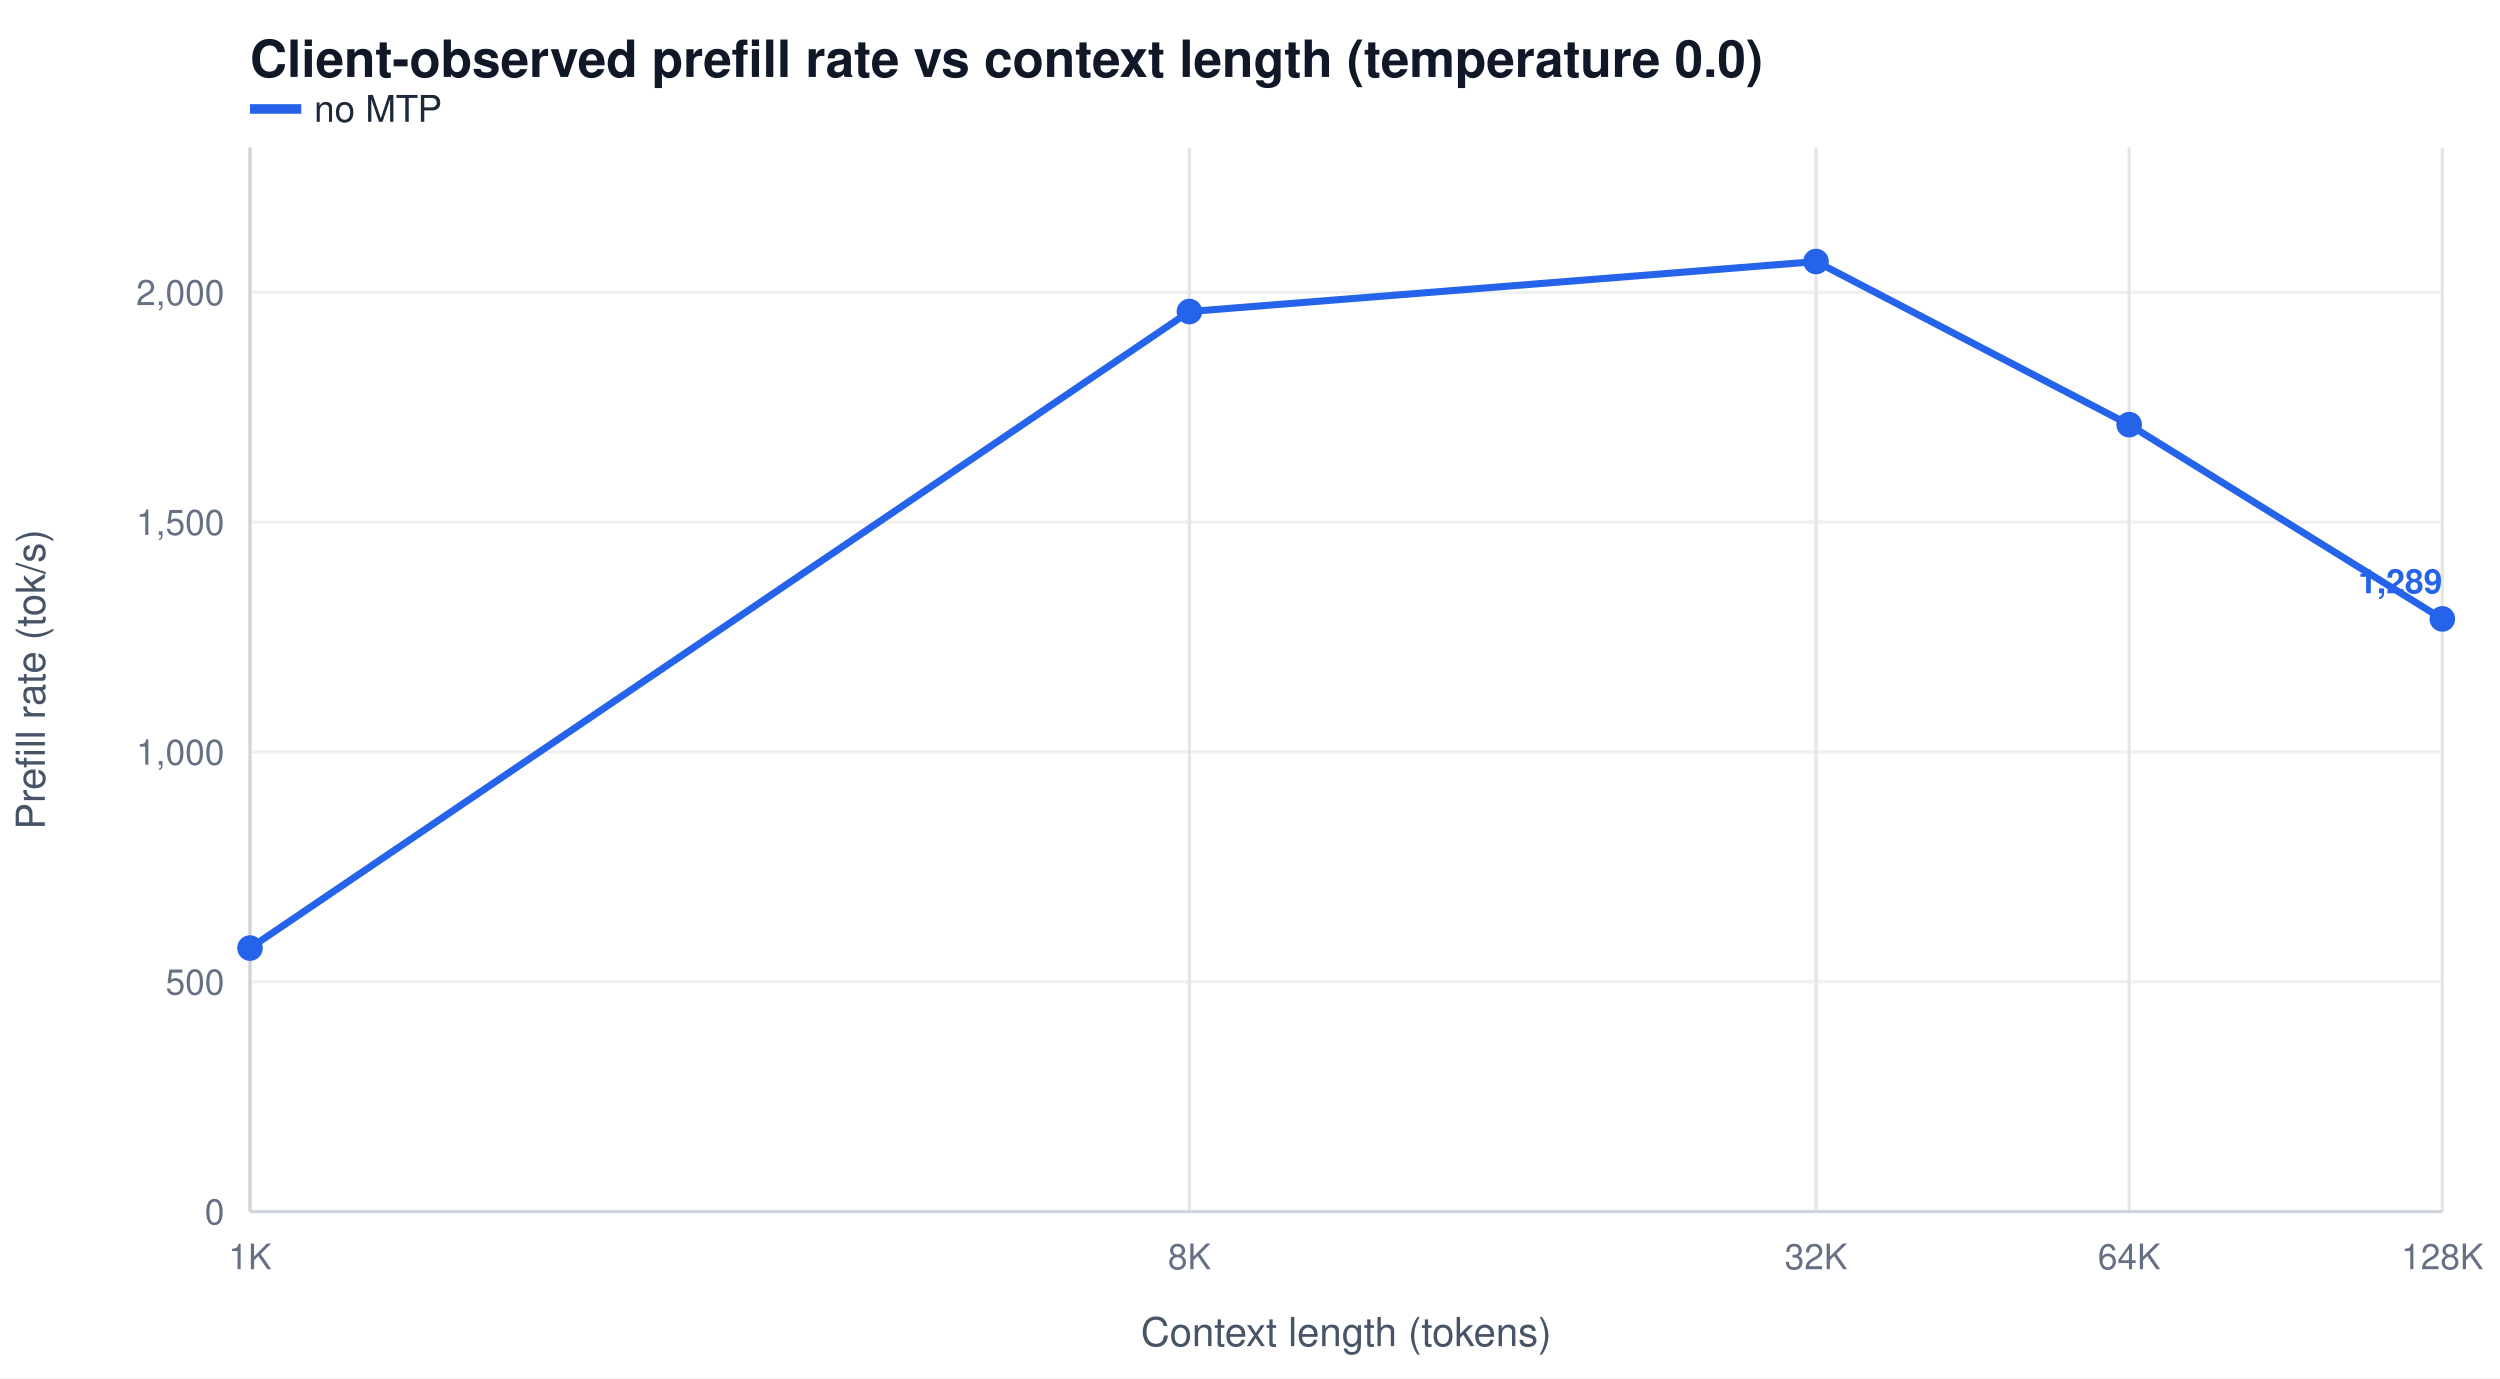
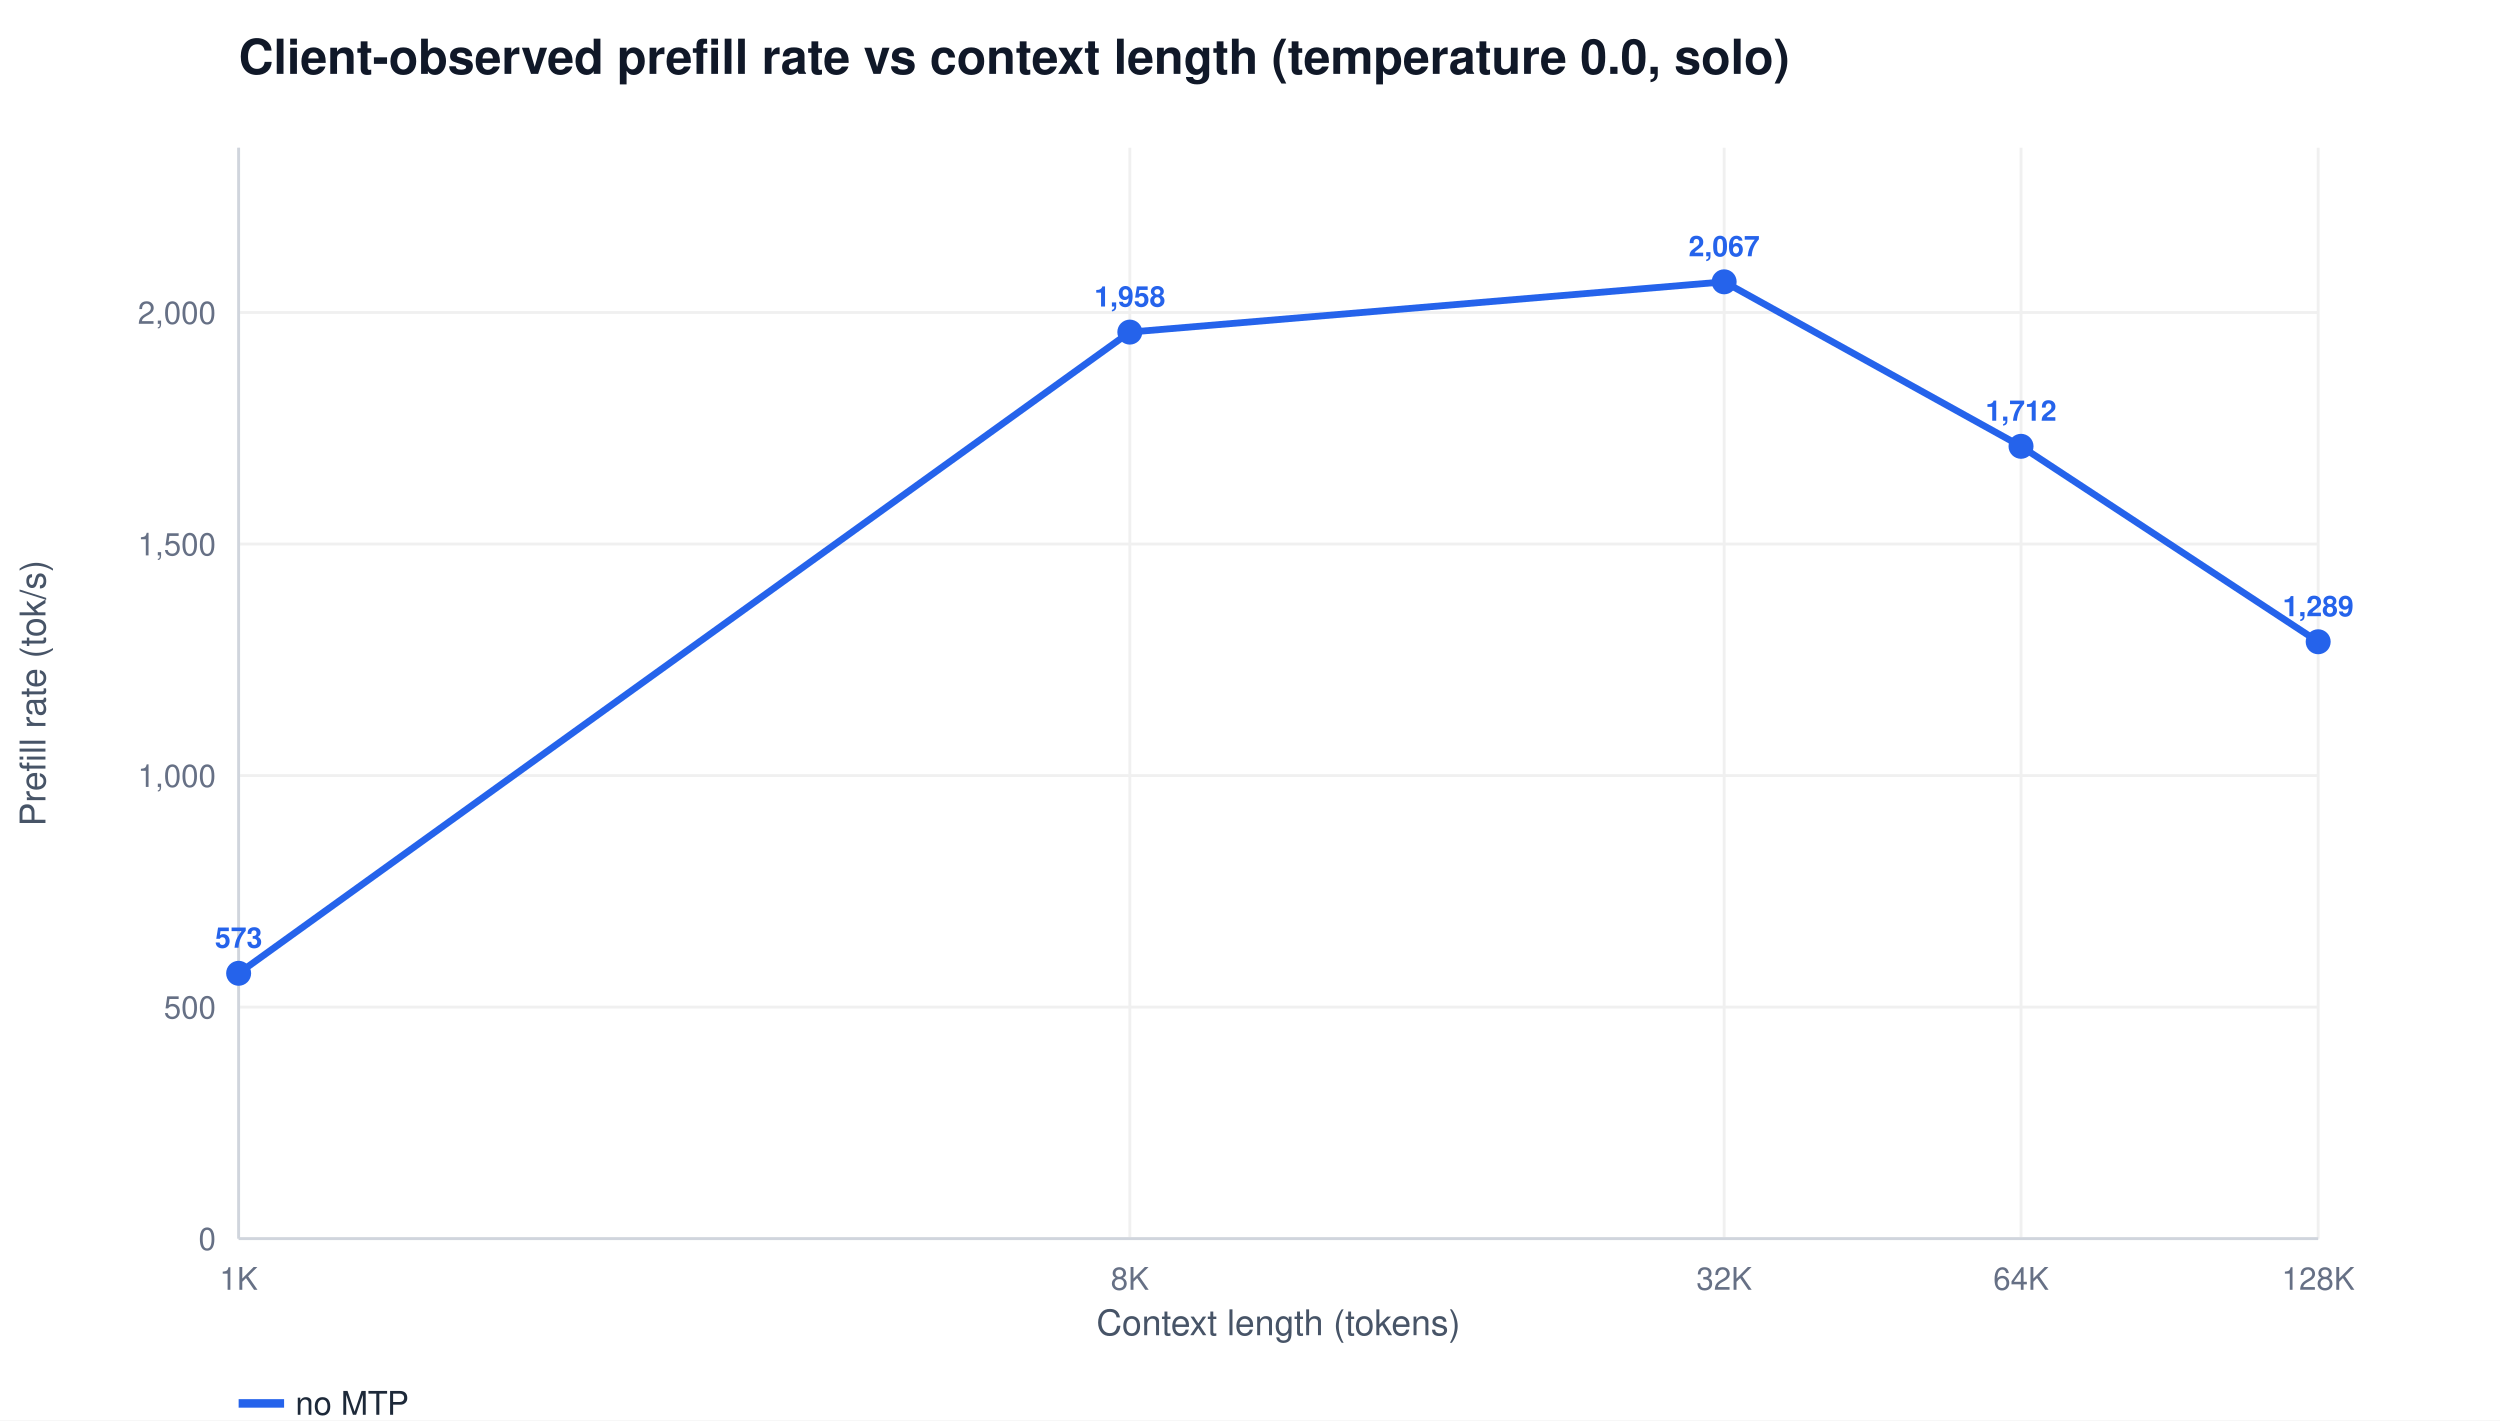
- <svg xmlns="http://www.w3.org/2000/svg" width="780" height="430" viewBox="0 0 780 430" font-family="Segoe UI, Helvetica, Arial, sans-serif">
-   <rect width="780" height="430" fill="#ffffff" />
-   <text x="78" y="24" font-size="16" font-weight="600" fill="#101828">Client-observed prefill rate vs context length (temperature 0.0)</text>
-   <line x1="78" y1="378.0" x2="762" y2="378.0" stroke="#f0f0f0" stroke-width="1" />
-   <text x="70" y="382.0" font-size="11" fill="#667085" text-anchor="end">0</text>
-   <line x1="78" y1="306.3" x2="762" y2="306.3" stroke="#f0f0f0" stroke-width="1" />
-   <text x="70" y="310.3" font-size="11" fill="#667085" text-anchor="end">500</text>
-   <line x1="78" y1="234.6" x2="762" y2="234.6" stroke="#f0f0f0" stroke-width="1" />
-   <text x="70" y="238.6" font-size="11" fill="#667085" text-anchor="end">1,000</text>
-   <line x1="78" y1="162.9" x2="762" y2="162.9" stroke="#f0f0f0" stroke-width="1" />
-   <text x="70" y="166.9" font-size="11" fill="#667085" text-anchor="end">1,500</text>
-   <line x1="78" y1="91.2" x2="762" y2="91.2" stroke="#f0f0f0" stroke-width="1" />
-   <text x="70" y="95.2" font-size="11" fill="#667085" text-anchor="end">2,000</text>
-   <line x1="78.0" y1="46" x2="78.0" y2="378" stroke="#e5e5e5" stroke-width="1" />
-   <text x="78.0" y="396" font-size="11" fill="#667085" text-anchor="middle">1K</text>
-   <line x1="371.1" y1="46" x2="371.1" y2="378" stroke="#e5e5e5" stroke-width="1" />
-   <text x="371.1" y="396" font-size="11" fill="#667085" text-anchor="middle">8K</text>
-   <line x1="566.6" y1="46" x2="566.6" y2="378" stroke="#e5e5e5" stroke-width="1" />
-   <text x="566.6" y="396" font-size="11" fill="#667085" text-anchor="middle">32K</text>
-   <line x1="664.3" y1="46" x2="664.3" y2="378" stroke="#e5e5e5" stroke-width="1" />
-   <text x="664.3" y="396" font-size="11" fill="#667085" text-anchor="middle">64K</text>
-   <line x1="762.0" y1="46" x2="762.0" y2="378" stroke="#e5e5e5" stroke-width="1" />
-   <text x="762.0" y="396" font-size="11" fill="#667085" text-anchor="middle">128K</text>
-   <line x1="78" y1="378" x2="762" y2="378" stroke="#d0d5dd" stroke-width="1" />
-   <line x1="78" y1="46" x2="78" y2="378" stroke="#d0d5dd" stroke-width="1" />
-   <polyline points="78.0,295.8 371.1,97.2 566.6,81.6 664.3,132.5 762.0,193.1" fill="none" stroke="#2563eb" stroke-width="2.2" />
-   <circle cx="78.0" cy="295.8" r="4" fill="#2563eb" />
-   <circle cx="371.1" cy="97.2" r="4" fill="#2563eb" />
-   <circle cx="566.6" cy="81.6" r="4" fill="#2563eb" />
-   <circle cx="664.3" cy="132.5" r="4" fill="#2563eb" />
-   <circle cx="762.0" cy="193.1" r="4" fill="#2563eb" />
-   <text x="762.0" y="185.1" font-size="10.5" fill="#2563eb" text-anchor="end" font-weight="600">1,289</text>
-   <line x1="78" y1="34" x2="94" y2="34" stroke="#2563eb" stroke-width="3" />
-   <text x="98" y="38" font-size="11.5" fill="#1d2939">no MTP</text>
-   <text x="420" y="420" font-size="12.5" fill="#475467" text-anchor="middle">Context length (tokens)</text>
-   <text x="14" y="212" font-size="12.5" fill="#475467" text-anchor="middle" transform="rotate(-90 14 212)">Prefill rate (tok/s)</text>
+ <svg xmlns="http://www.w3.org/2000/svg" width="880" height="500" viewBox="0 0 880 500" font-family="Segoe UI, Helvetica, Arial, sans-serif">
+   <rect width="880" height="500" fill="#ffffff" />
+   <text x="84" y="26" font-size="17" font-weight="600" fill="#101828">Client-observed prefill rate vs context length (temperature 0.0, solo)</text>
+   <line x1="84" y1="436.0" x2="816" y2="436.0" stroke="#f0f0f0" stroke-width="1" />
+   <text x="76" y="440.0" font-size="11" fill="#667085" text-anchor="end">0</text>
+   <line x1="84" y1="354.5" x2="816" y2="354.5" stroke="#f0f0f0" stroke-width="1" />
+   <text x="76" y="358.5" font-size="11" fill="#667085" text-anchor="end">500</text>
+   <line x1="84" y1="273.0" x2="816" y2="273.0" stroke="#f0f0f0" stroke-width="1" />
+   <text x="76" y="277.0" font-size="11" fill="#667085" text-anchor="end">1,000</text>
+   <line x1="84" y1="191.5" x2="816" y2="191.5" stroke="#f0f0f0" stroke-width="1" />
+   <text x="76" y="195.5" font-size="11" fill="#667085" text-anchor="end">1,500</text>
+   <line x1="84" y1="110.0" x2="816" y2="110.0" stroke="#f0f0f0" stroke-width="1" />
+   <text x="76" y="114.0" font-size="11" fill="#667085" text-anchor="end">2,000</text>
+   <line x1="84.0" y1="52" x2="84.0" y2="436" stroke="#f0f0f0" stroke-width="1" />
+   <text x="84.0" y="454" font-size="11" fill="#667085" text-anchor="middle">1K</text>
+   <line x1="397.7" y1="52" x2="397.7" y2="436" stroke="#f0f0f0" stroke-width="1" />
+   <text x="397.7" y="454" font-size="11" fill="#667085" text-anchor="middle">8K</text>
+   <line x1="606.9" y1="52" x2="606.9" y2="436" stroke="#f0f0f0" stroke-width="1" />
+   <text x="606.9" y="454" font-size="11" fill="#667085" text-anchor="middle">32K</text>
+   <line x1="711.4" y1="52" x2="711.4" y2="436" stroke="#f0f0f0" stroke-width="1" />
+   <text x="711.4" y="454" font-size="11" fill="#667085" text-anchor="middle">64K</text>
+   <line x1="816.0" y1="52" x2="816.0" y2="436" stroke="#f0f0f0" stroke-width="1" />
+   <text x="816.0" y="454" font-size="11" fill="#667085" text-anchor="middle">128K</text>
+   <line x1="84" y1="436" x2="816" y2="436" stroke="#d0d5dd" stroke-width="1" />
+   <line x1="84" y1="52" x2="84" y2="436" stroke="#d0d5dd" stroke-width="1" />
+   <polyline points="84.0,342.6 397.7,116.9 606.9,99.2 711.4,157.1 816.0,225.9" fill="none" stroke="#2563eb" stroke-width="2.4" />
+   <circle cx="84.0" cy="342.6" r="4.4" fill="#2563eb" />
+   <circle cx="397.7" cy="116.9" r="4.4" fill="#2563eb" />
+   <circle cx="606.9" cy="99.2" r="4.4" fill="#2563eb" />
+   <circle cx="711.4" cy="157.1" r="4.4" fill="#2563eb" />
+   <circle cx="816.0" cy="225.9" r="4.4" fill="#2563eb" />
+   <text x="84.0" y="333.6" font-size="10" fill="#2563eb" text-anchor="middle" font-weight="600">573</text>
+   <text x="397.7" y="107.9" font-size="10" fill="#2563eb" text-anchor="middle" font-weight="600">1,958</text>
+   <text x="606.9" y="90.2" font-size="10" fill="#2563eb" text-anchor="middle" font-weight="600">2,067</text>
+   <text x="711.4" y="148.1" font-size="10" fill="#2563eb" text-anchor="middle" font-weight="600">1,712</text>
+   <text x="816.0" y="216.9" font-size="10" fill="#2563eb" text-anchor="middle" font-weight="600">1,289</text>
+   <line x1="84" y1="494" x2="100" y2="494" stroke="#2563eb" stroke-width="3" />
+   <text x="104" y="498" font-size="11.5" fill="#1d2939">no MTP</text>
+   <text x="450" y="470" font-size="12.5" fill="#475467" text-anchor="middle">Context length (tokens)</text>
+   <text x="16" y="244" font-size="12.5" fill="#475467" text-anchor="middle" transform="rotate(-90 16 244)">Prefill rate (tok/s)</text>
</svg>
